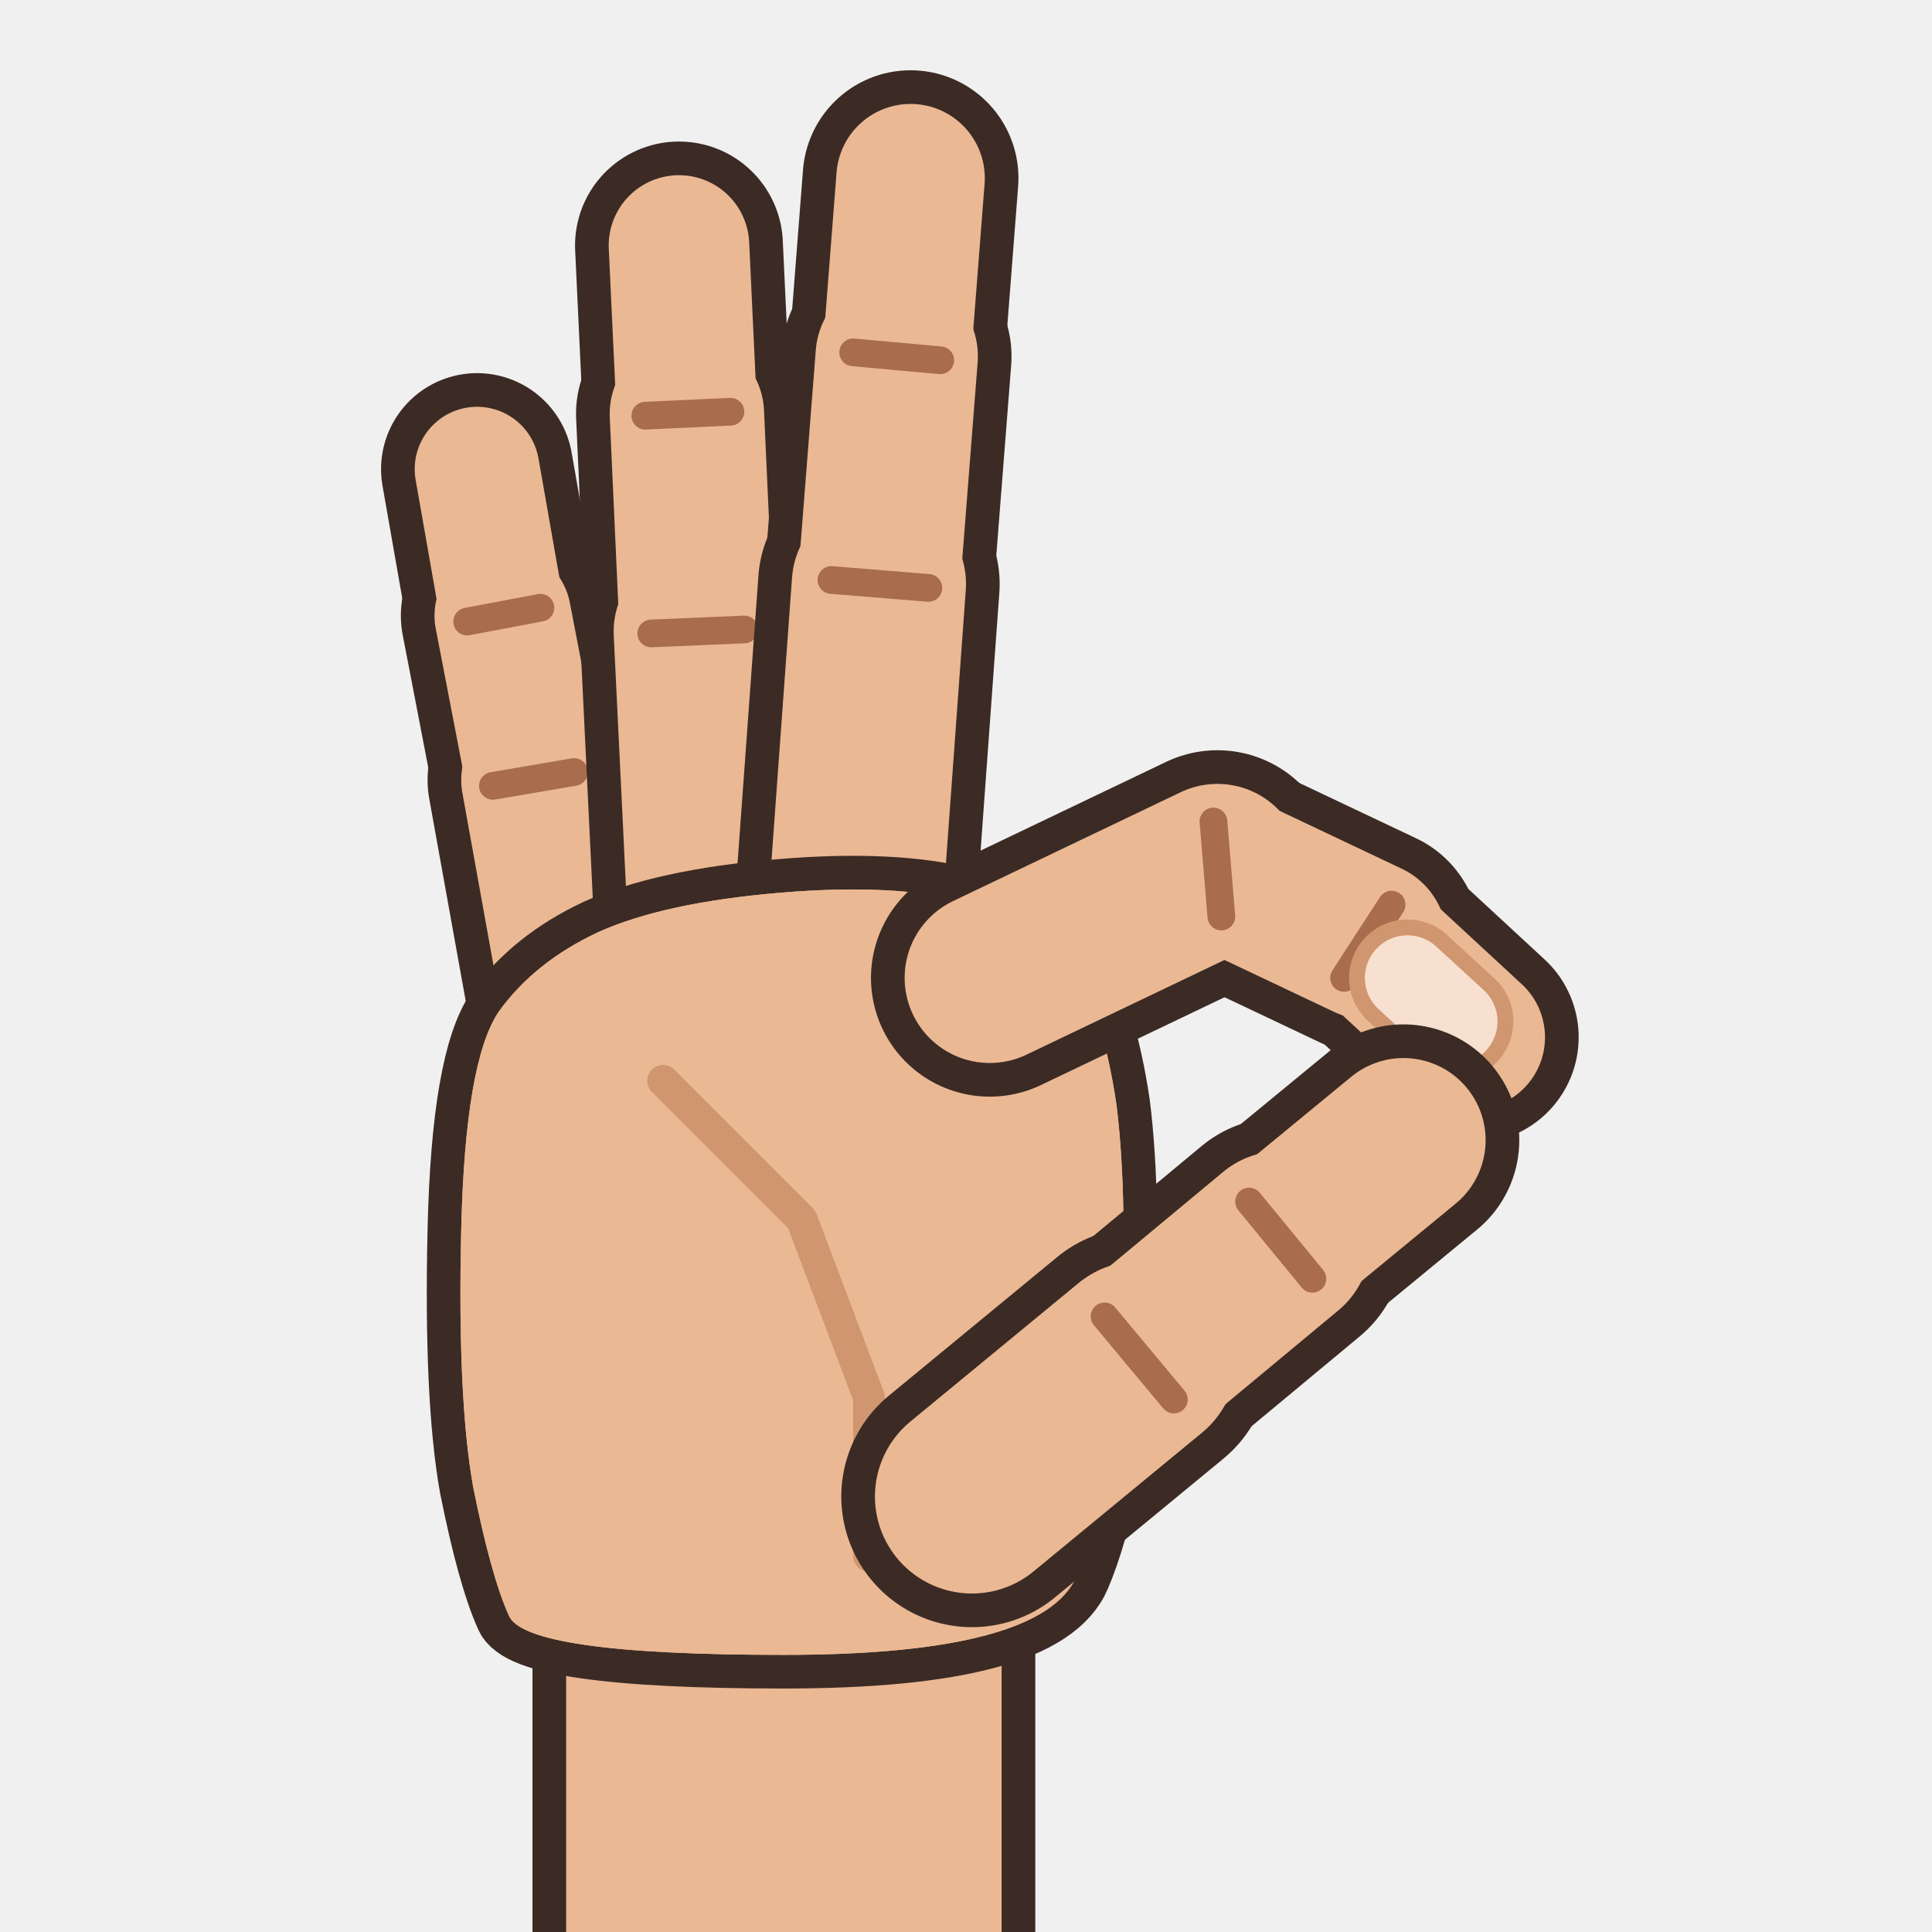
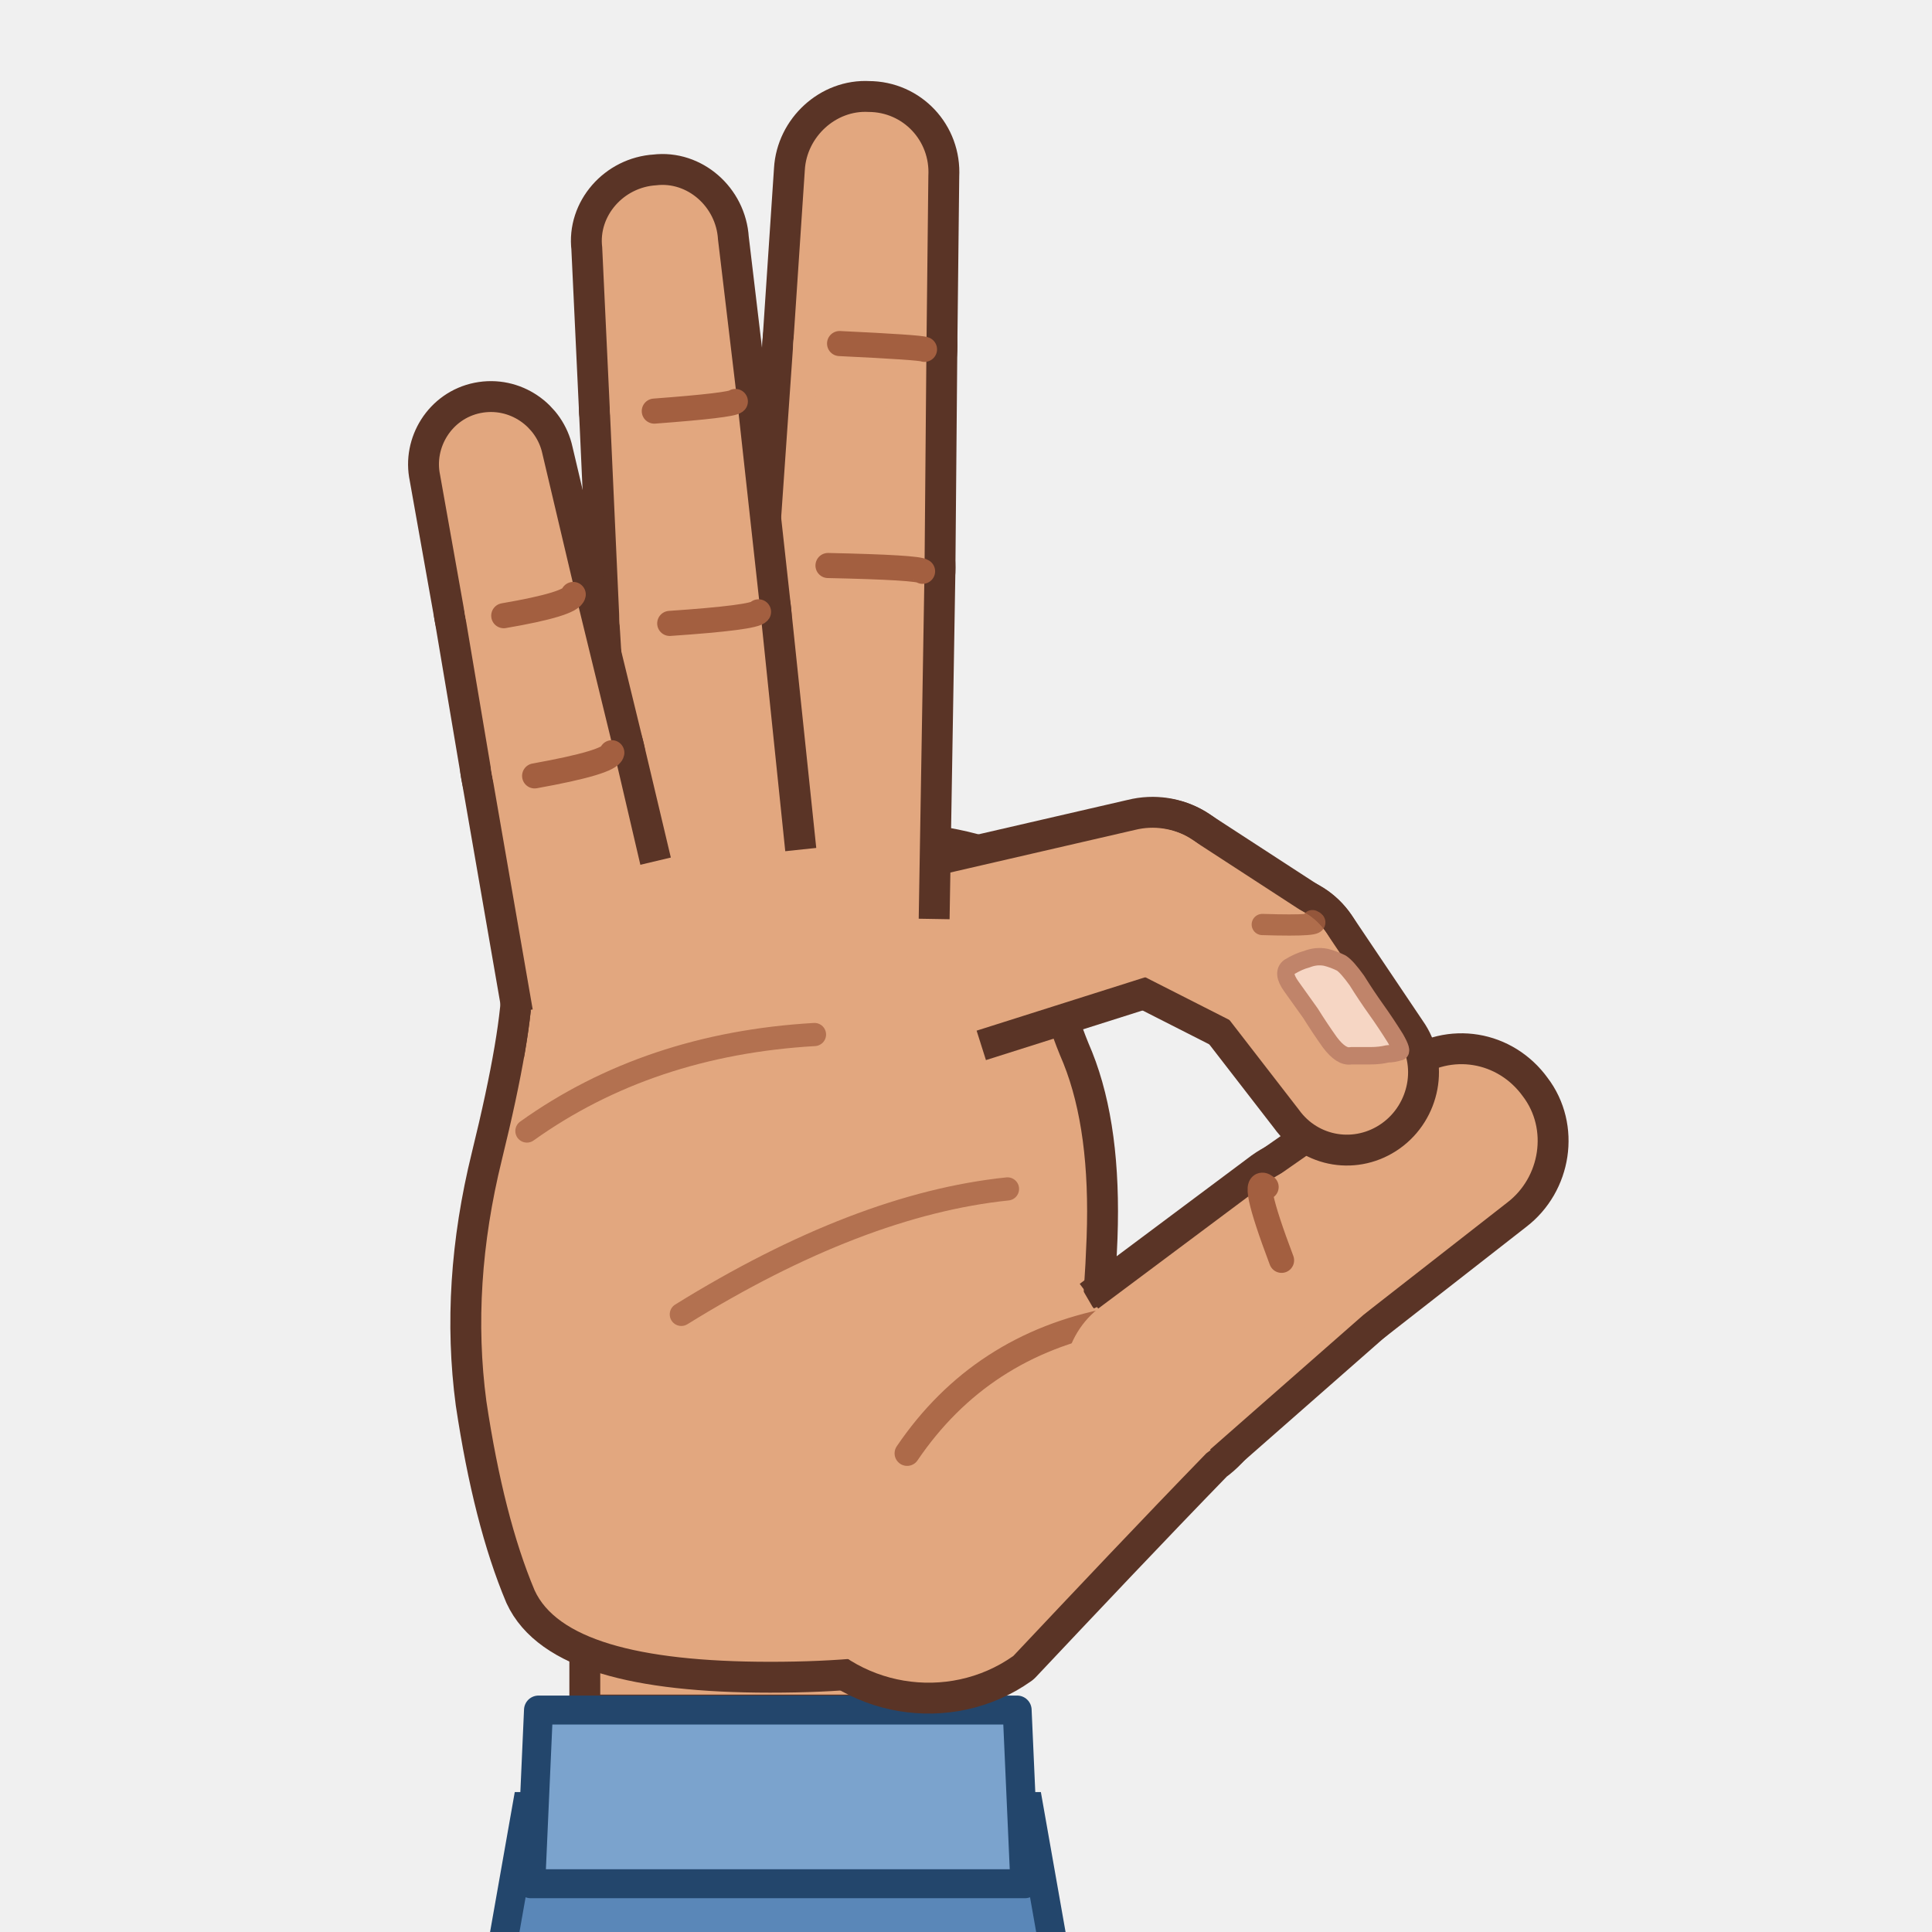
- <svg xmlns="http://www.w3.org/2000/svg" viewBox="-39.6 -84.6 97.6 97.6" role="img" aria-label="Configuração de mão de família">
+ <svg xmlns="http://www.w3.org/2000/svg" viewBox="-40.3 -84.6 100.1 100.1" role="img" aria-label="Configuração de mão de família">
  <defs>
    <marker id="familia-mao-tip" viewBox="0 0 10 10" refX="6" refY="5" markerWidth="3.6" markerHeight="3.6" orient="auto-start-reverse">
      <path d="M0 0L10 5L0 10Z" fill="#f26b2d" />
    </marker>
-     <path id="familia-mao-h0-palm" d="M-13.9 -3Q-13.1 -1 0 -1Q13.1 -1 14.8 -5Q16.5 -9 17 -16.5Q17.4 -24 16.8 -28.8Q16.1 -33.5 14.6 -35.8Q13.1 -38 9.4 -39Q5.7 -40 -0.2 -39.5Q-6.1 -39 -9.4 -37.5Q-12.6 -36 -14.4 -33.5Q-16.1 -31 -16.3 -22.5Q-16.5 -14 -15.7 -9.5Q-14.8 -5 -13.9 -3Z" />
-     <path id="familia-mao-h0-crease" d="M-6.1 -30L0.9 -23L4.3 -14L4.3 -6" />
-     <path id="familia-mao-h0-pinky-s0" d="M-10.4 -33L-12.6 -45.2" />
-     <path id="familia-mao-h0-pinky-s1" d="M-12.6 -45.2L-14.2 -53.5" />
-     <path id="familia-mao-h0-pinky-s2" d="M-14.2 -53.5L-15.5 -60.9" />
-     <path id="familia-mao-h0-pinky-c0" d="M-10.6 -45.6L-14.7 -44.9" />
-     <path id="familia-mao-h0-pinky-c1" d="M-12.3 -53.9L-16 -53.2" />
-     <path id="familia-mao-h0-ring-s0" d="M-3.6 -36.2L-4.4 -52.7" />
-     <path id="familia-mao-h0-ring-s1" d="M-4.4 -52.7L-4.9 -63.7" />
-     <path id="familia-mao-h0-ring-s2" d="M-4.9 -63.7L-5.3 -72.2" />
-     <path id="familia-mao-h0-ring-c0" d="M-2 -52.8L-6.7 -52.6" />
-     <path id="familia-mao-h0-ring-c1" d="M-2.7 -63.8L-7 -63.6" />
-     <path id="familia-mao-h0-middle-s0" d="M3.5 -37.2L4.8 -55.1" />
-     <path id="familia-mao-h0-middle-s1" d="M4.8 -55.1L5.7 -66.6" />
-     <path id="familia-mao-h0-middle-s2" d="M5.7 -66.6L6.4 -75.6" />
-     <path id="familia-mao-h0-middle-c0" d="M7.3 -54.9L2.4 -55.3" />
-     <path id="familia-mao-h0-middle-c1" d="M7.9 -66.4L3.5 -66.8" />
-     <path id="familia-mao-h0-index-s0" d="M10.4 -35.2L21.9 -40.7" />
-     <path id="familia-mao-h0-index-s1" d="M21.9 -40.7L29.5 -37.1" />
-     <path id="familia-mao-h0-index-s2" d="M29.5 -37.1L34.8 -32.2" />
-     <path id="familia-mao-h0-index-c0" d="M22.1 -38.3L21.7 -43.1" />
-     <path id="familia-mao-h0-index-c1" d="M28.3 -35.2L30.7 -38.9" />
-     <path id="familia-mao-h0-index-nail" d="M31.5 -35.2L33.9 -33" />
-     <path id="familia-mao-h0-thumb-s0" d="M9.5 -9L18 -16" />
-     <path id="familia-mao-h0-thumb-s1" d="M18 -16L25.1 -21.9" />
-     <path id="familia-mao-h0-thumb-s2" d="M25.1 -21.9L31.3 -27" />
-     <path id="familia-mao-h0-thumb-c0" d="M19.7 -13.9L16.2 -18.1" />
-     <path id="familia-mao-h0-thumb-c1" d="M26.7 -20L23.5 -23.9" />
+     <mask id="familia-mao-h0-root" maskUnits="userSpaceOnUse" x="-500" y="-500" width="1500" height="1500">
+       <rect x="-500" y="-500" width="1500" height="1500" fill="#fff" />
+       <use href="#familia-mao-h0-pinky-root" fill="#000" visibility="visible" />
+       <use href="#familia-mao-h0-ring-root" fill="#000" visibility="visible" />
+       <use href="#familia-mao-h0-middle-root" fill="#000" visibility="visible" />
+       <use href="#familia-mao-h0-index-root" fill="#000" visibility="visible" />
+     </mask>
+     <mask id="familia-mao-h0-out" maskUnits="userSpaceOnUse" x="-500" y="-500" width="1500" height="1500">
+       <rect x="-500" y="-500" width="1500" height="1500" fill="#fff" />
+       <use href="#familia-mao-h0-palm" fill="#000" />
+     </mask>
+     <path id="familia-mao-h0-palm" d="M-12.6-2.2q1.7 3.7 12.2 3.7q10.6 0 12.5-3.3q1.9-3.2 2.8-8.2q.9-5 1.1-10.5q.2-5.5-1.2-9q-1.5-3.5-1.5-6.2q0-2.7-2.1-3.7q-2.2-1-8.1-1.3q-6-.3-9.1 .3q-3 .6-4.9 2.1q-1.8 1.5-1.8 4.4q0 2.9-1.6 9.4q-1.6 6.5-.8 12.5q.9 6 2.5 9.8z" />
+     <path id="familia-mao-h0-lines" d="M-13-26q6.3-4.5 14.9-5m10 8q-7.7 .8-16.9 6.5" />
+     <path id="familia-mao-h0-thenar" d="M12.2 1.2c3.3-3.5 6.6-7 10-10.5c2.1-1.5 2.6-4.4 1.1-6.5c-1.5-2.1-4.4-2.6-6.5-1.2c-4.4 2-8.9 3.9-13.3 5.8c-3.4 2.4-4.3 7.1-1.9 10.6c2.4 3.4 7.2 4.2 10.6 1.8z" />
+     <path id="familia-mao-h0-web" d="M7.9-5l11.6-8.1l-1.6-1.8l-1.6-2l-1.4-2.4l-1.3-2.6l-1.3-2.9l-1.1-3.2l-1.1-3.4l-.9-3.8z" />
+     <path id="familia-mao-h0-thenar-inner" d="M17.3-16.2q-6.8 1.3-10.6 6.9" />
+     <path id="familia-mao-h0-pinky-s1" d="M-8.5-45.7l-2-8.2c-.3-1.5-1.9-2.6-3.4-2.2c-1.6 .3-2.6 1.8-2.3 3.4l1.4 8.3c.3 1.7 2 2.8 3.8 2.5c1.7-.4 2.9-2.1 2.5-3.8z" />
+     <path id="familia-mao-h0-pinky-s2" d="M-10.5-53.9l-1.7-7.2c-.3-1.4-1.7-2.4-3.2-2.1c-1.5 .3-2.4 1.8-2.1 3.2l1.3 7.3c.3 1.6 1.9 2.6 3.4 2.3c1.6-.4 2.6-1.9 2.3-3.5z" />
+     <path id="familia-mao-h0-pinky-i0" d="M-7.1-39.8l-1.4-5.9c-.4-1.8-2.1-2.9-3.8-2.5c-1.8 .3-2.9 2-2.5 3.8l2.1 12.1" />
+     <path id="familia-mao-h0-pinky-root" d="M-5.9-33.7l-2.8-12c-.3-1.7-1.9-2.7-3.6-2.4c-1.7 .4-2.7 2-2.4 3.6l2.2 12.2z" />
+     <path id="familia-mao-h0-pinky-f0" d="M-5.7-33.7l-2.8-12c-.4-1.8-2.1-2.9-3.8-2.5c-1.8 .3-2.9 2-2.5 3.8l2.1 12.1c.4 1.9 2.3 3.2 4.2 2.8c1.9-.4 3.2-2.3 2.8-4.2z" />
+     <path id="familia-mao-h0-pinky-ka" d="M-12.7-32.3l.9 1.7l1.5 1l1.8 .1l1.7-.8l1-1.6l.1-1.8" />
+     <path id="familia-mao-h0-pinky-c0" d="M-8.6-45.6q-.1 .5-4 1.2" />
+     <path id="familia-mao-h0-pinky-c1" d="M-10.6-53.8q-.1 .5-3.6 1.1" />
+     <path id="familia-mao-h0-ring-s1" d="M-.9-52.9l-1.2-10.9c-.2-1.8-1.8-3.2-3.6-3c-1.8 .1-3.1 1.7-3 3.5l.5 11c.2 2 1.9 3.5 4 3.3c2-.1 3.5-1.9 3.3-3.9z" />
+     <path id="familia-mao-h0-ring-s2" d="M-2.1-63.8l-1-8.4c-.1-1.7-1.6-3-3.2-2.8c-1.7 .1-3 1.6-2.8 3.2l.4 8.5c.2 1.8 1.7 3.2 3.5 3c1.8-.1 3.2-1.7 3.1-3.5z" />
+     <path id="familia-mao-h0-ring-i0" d="M.4-40.5l-1.3-12.4c-.2-2-1.9-3.5-3.9-3.3c-2 .1-3.5 1.9-3.4 3.9l.8 12.6" />
+     <path id="familia-mao-h0-ring-root" d="M.6-36.5l-1.7-16.4c-.1-1.9-1.8-3.3-3.7-3.2c-1.9 .2-3.4 1.8-3.2 3.8l.9 16.4z" />
+     <path id="familia-mao-h0-ring-f0" d="M.8-36.5l-1.7-16.4c-.2-2-1.9-3.5-3.9-3.3c-2 .1-3.5 1.9-3.4 3.9l1 16.4c.2 2.2 2.1 3.9 4.3 3.7c2.2-.2 3.8-2.1 3.7-4.3z" />
+     <path id="familia-mao-h0-ring-ka" d="M-7.2-35.9l.7 2l1.6 1.3l2 .4l2-.7l1.3-1.6l.4-2" />
+     <path id="familia-mao-h0-ring-c0" d="M-1-52.9q-.2 .3-4.6 .6" />
+     <path id="familia-mao-h0-ring-c1" d="M-2.2-63.8q-.2 .2-4.2 .5" />
+     <path id="familia-mao-h0-middle-s1" d="M7.6-55l.1-11.5c.1-1.9-1.4-3.5-3.3-3.6c-1.9-.1-3.5 1.4-3.6 3.3l-.8 11.5c-.1 2.1 1.5 3.9 3.6 3.9c2.1 .1 3.9-1.5 4-3.6z" />
+     <path id="familia-mao-h0-middle-s2" d="M7.7-66.5l.1-9c.1-1.8-1.3-3.3-3.1-3.3c-1.7-.1-3.2 1.3-3.3 3l-.6 9c-.1 1.9 1.4 3.5 3.3 3.6c1.9 .1 3.5-1.4 3.6-3.3z" />
+     <path id="familia-mao-h0-middle-i0" d="M7.3-37l.3-18c.1-2.1-1.6-3.9-3.7-4c-2.1-.1-3.8 1.6-3.9 3.7l-.9 14.8" />
+     <path id="familia-mao-h0-middle-root" d="M7.1-37l.4-18c0-2.1-1.5-3.8-3.6-3.8c-2-.1-3.7 1.5-3.8 3.5l-1.1 17.9z" />
+     <path id="familia-mao-h0-middle-f0" d="M7.3-37l.3-18c.1-2.1-1.6-3.9-3.7-4c-2.1-.1-3.8 1.6-3.9 3.7l-1.1 17.9c-.1 2.3 1.7 4.3 4 4.4c2.3 .1 4.3-1.7 4.4-4z" />
+     <path id="familia-mao-h0-middle-ka" d="M-1.1-37.4l.4 2.2l1.5 1.6l2.1 .6l2.1-.5l1.6-1.5l.7-2" />
+     <path id="familia-mao-h0-middle-c0" d="M7.5-55q-.2-.2-4.9-.3" />
+     <path id="familia-mao-h0-middle-c1" d="M7.6-66.5q-.2-.1-4.4-.3" />
+     <path id="familia-mao-h0-index-s1" d="M17.6-34.7l6.3 3.2c1.6 1 3.7 .4 4.6-1.2c1-1.6 .4-3.7-1.2-4.6l-6-3.9c-1.7-1-4-.4-5.1 1.4c-1 1.7-.4 4 1.4 5.1z" />
+     <path id="familia-mao-h0-index-s2" d="M22.9-32.4l4.1 5.3c1 1.4 2.9 1.7 4.3 .7c1.4-1 1.8-3 .8-4.4l-3.7-5.5c-1.1-1.6-3.2-1.9-4.7-.8c-1.5 1.1-1.9 3.2-.8 4.7z" />
+     <path id="familia-mao-h0-index-i0" d="M10.3-31.2l10.1-3.2c2-.5 3.2-2.6 2.7-4.5c-.6-2-2.6-3.2-4.6-2.7l-10.4 2.4" />
+     <path id="familia-mao-h0-index-root" d="M10.2-31.4l10.2-3.1c1.9-.5 3-2.5 2.5-4.4c-.5-1.9-2.5-3-4.4-2.5l-10.3 2.4z" />
+     <path id="familia-mao-h0-index-f0" d="M10.3-31.2l10.1-3.2c2-.5 3.2-2.6 2.7-4.5c-.6-2-2.6-3.2-4.6-2.7l-10.4 2.4c-2.2 .6-3.5 2.9-2.9 5.1c.6 2.2 2.9 3.4 5.1 2.9z" />
+     <path id="familia-mao-h0-index-ka" d="M8.1-39.2l-1.8 1.1l-1.1 1.8l0 2.2l1.1 1.8l1.8 1.1l2.2 0" />
+     <path id="familia-mao-h0-index-w1" d="M27.7-36.9q.7 .3-2.6 .2" />
+     <path id="familia-mao-h0-index-nail" d="M29.2-34.7q.3 .2 .8 .9q.5 .8 1 1.5q.5 .7 1 1.5q.4 .7 .2 .7q-.3 .1-.6 .1q-.4 .1-.9 .1q-.4 0-1 0q-.5 .1-1.1-.7q-.5-.7-1-1.5q-.5-.7-1-1.4q-.5-.7-.1-1q.5-.3 .9-.4q.5-.2 1-.1q.4 .1 .8 .3z" />
+     <path id="familia-mao-h0-thumb-s1" d="M22.4-9.5l8.2-7.2c1.9-1.5 2.1-4.1 .7-6c-1.5-1.8-4.1-2.1-6-.6l-8.7 6.5c-2 1.6-2.4 4.6-.7 6.6c1.6 2 4.5 2.3 6.5 .7z" />
+     <path id="familia-mao-h0-thumb-s2" d="M30.5-16.6l7.3-5.7c1.7-1.3 2.1-3.8 .8-5.5c-1.3-1.8-3.7-2.2-5.5-.9l-7.6 5.3c-1.9 1.4-2.3 4-.9 5.9c1.4 1.9 4 2.3 5.9 .9z" />
+     <path id="familia-mao-h0-thumb-i1" d="M22.4-9.5l8.2-7.2c1.9-1.5 2.1-4.1 .7-6c-1.5-1.8-4.1-2.1-6-.6l-8.7 6.5" />
+     <path id="familia-mao-h0-thumb-c1" d="M26.1-19.3q-1.7-4.5-.8-3.8" />
  </defs>
-   <path d="M0 -2V97.6" stroke="#3b2b24" stroke-width="25.4" stroke-linecap="round" />
-   <path d="M0 -2V97.6" stroke="#ebb894" stroke-width="22" stroke-linecap="round" />
+   <path d="M-13.0 9L-14.5 17.5H14.5L13.0 9Z" fill="#5a87b8" stroke="#23466c" stroke-width="1.5" />
+   <path d="M-10.0 4V-2H10.0V4Z" fill="#e2a77f" stroke="#5a3426" stroke-width="1.6" stroke-linejoin="round" />
+   <path d="M-12.4 4H12.4L12.8 13H-12.8Z" fill="#7ba3cd" stroke="#23466c" stroke-width="1.5" stroke-linejoin="round" />
  <g fill="none" stroke-linecap="round" stroke-linejoin="round">
-     <use href="#familia-mao-h0-pinky-s0" stroke="#3b2b24" stroke-width="10.8" visibility="visible" />
-     <use href="#familia-mao-h0-pinky-s1" stroke="#3b2b24" stroke-width="10.3" visibility="visible" />
-     <use href="#familia-mao-h0-pinky-s2" stroke="#3b2b24" stroke-width="9.7" visibility="visible" />
-     <use href="#familia-mao-h0-pinky-s0" stroke="#ebb894" stroke-width="7.4" visibility="visible" />
-     <use href="#familia-mao-h0-pinky-s1" stroke="#ebb894" stroke-width="6.9" visibility="visible" />
-     <use href="#familia-mao-h0-pinky-s2" stroke="#ebb894" stroke-width="6.3" visibility="visible" />
-     <use href="#familia-mao-h0-pinky-c0" stroke="#a96c4c" stroke-width="1.4" visibility="visible" />
-     <use href="#familia-mao-h0-pinky-c1" stroke="#a96c4c" stroke-width="1.4" visibility="visible" />
-     <use href="#familia-mao-h0-ring-s0" stroke="#3b2b24" stroke-width="11.8" visibility="visible" />
-     <use href="#familia-mao-h0-ring-s1" stroke="#3b2b24" stroke-width="11.2" visibility="visible" />
-     <use href="#familia-mao-h0-ring-s2" stroke="#3b2b24" stroke-width="10.5" visibility="visible" />
-     <use href="#familia-mao-h0-ring-s0" stroke="#ebb894" stroke-width="8.4" visibility="visible" />
-     <use href="#familia-mao-h0-ring-s1" stroke="#ebb894" stroke-width="7.8" visibility="visible" />
-     <use href="#familia-mao-h0-ring-s2" stroke="#ebb894" stroke-width="7.1" visibility="visible" />
-     <use href="#familia-mao-h0-ring-c0" stroke="#a96c4c" stroke-width="1.4" visibility="visible" />
-     <use href="#familia-mao-h0-ring-c1" stroke="#a96c4c" stroke-width="1.4" visibility="visible" />
-     <use href="#familia-mao-h0-middle-s0" stroke="#3b2b24" stroke-width="12.2" visibility="visible" />
-     <use href="#familia-mao-h0-middle-s1" stroke="#3b2b24" stroke-width="11.6" visibility="visible" />
-     <use href="#familia-mao-h0-middle-s2" stroke="#3b2b24" stroke-width="10.9" visibility="visible" />
-     <use href="#familia-mao-h0-middle-s0" stroke="#ebb894" stroke-width="8.8" visibility="visible" />
-     <use href="#familia-mao-h0-middle-s1" stroke="#ebb894" stroke-width="8.2" visibility="visible" />
-     <use href="#familia-mao-h0-middle-s2" stroke="#ebb894" stroke-width="7.5" visibility="visible" />
-     <use href="#familia-mao-h0-middle-c0" stroke="#a96c4c" stroke-width="1.4" visibility="visible" />
-     <use href="#familia-mao-h0-middle-c1" stroke="#a96c4c" stroke-width="1.4" visibility="visible" />
-     <use href="#familia-mao-h0-palm" fill="#ebb894" stroke="#3b2b24" stroke-width="3.4" paint-order="stroke" />
-     <use href="#familia-mao-h0-palm" fill="#ebb894" />
-     <use href="#familia-mao-h0-crease" stroke="#cf9670" stroke-width="1.6" visibility="visible" />
-     <use href="#familia-mao-h0-index-s0" stroke="#3b2b24" stroke-width="12" visibility="visible" />
-     <use href="#familia-mao-h0-index-s1" stroke="#3b2b24" stroke-width="11.4" visibility="visible" />
-     <use href="#familia-mao-h0-index-s2" stroke="#3b2b24" stroke-width="10.7" visibility="visible" />
-     <use href="#familia-mao-h0-index-s0" stroke="#ebb894" stroke-width="8.6" visibility="visible" />
-     <use href="#familia-mao-h0-index-s1" stroke="#ebb894" stroke-width="8" visibility="visible" />
-     <use href="#familia-mao-h0-index-s2" stroke="#ebb894" stroke-width="7.3" visibility="visible" />
-     <use href="#familia-mao-h0-index-c0" stroke="#a96c4c" stroke-width="1.4" visibility="visible" />
-     <use href="#familia-mao-h0-index-c1" stroke="#a96c4c" stroke-width="1.4" visibility="visible" />
-     <use href="#familia-mao-h0-index-nail" stroke="#cf9670" stroke-width="5.9" visibility="visible" />
-     <use href="#familia-mao-h0-index-nail" stroke="#f7e0d0" stroke-width="4.3" visibility="visible" />
-     <use href="#familia-mao-h0-thumb-s0" stroke="#3b2b24" stroke-width="13.2" visibility="visible" />
-     <use href="#familia-mao-h0-thumb-s1" stroke="#3b2b24" stroke-width="12.5" visibility="visible" />
-     <use href="#familia-mao-h0-thumb-s2" stroke="#3b2b24" stroke-width="11.7" visibility="visible" />
-     <use href="#familia-mao-h0-thumb-s0" stroke="#ebb894" stroke-width="9.8" visibility="visible" />
-     <use href="#familia-mao-h0-thumb-s1" stroke="#ebb894" stroke-width="9.1" visibility="visible" />
-     <use href="#familia-mao-h0-thumb-s2" stroke="#ebb894" stroke-width="8.3" visibility="visible" />
-     <use href="#familia-mao-h0-thumb-c0" stroke="#a96c4c" stroke-width="1.4" visibility="visible" />
-     <use href="#familia-mao-h0-thumb-c1" stroke="#a96c4c" stroke-width="1.4" visibility="visible" />
+     <use href="#familia-mao-h0-web" stroke="#5a3426" stroke-width="3.2" visibility="visible" />
+     <use href="#familia-mao-h0-thenar" stroke="#5a3426" stroke-width="3.2" visibility="visible" />
+     <use href="#familia-mao-h0-palm" fill="none" stroke="#5a3426" stroke-width="3.2" mask="url(#familia-mao-h0-root)" />
+     <use href="#familia-mao-h0-palm" fill="#e2a77f" />
+     <use href="#familia-mao-h0-web" fill="#e2a77f" visibility="visible" />
+     <use href="#familia-mao-h0-lines" stroke="#a35f40" stroke-width="1.2" opacity=".75" visibility="visible" />
+     <use href="#familia-mao-h0-thenar" fill="#e2a77f" visibility="visible" />
+     <use href="#familia-mao-h0-thenar-inner" stroke="#a35f40" stroke-width="1.3" opacity=".85" visibility="visible" />
+     <use href="#familia-mao-h0-thumb-i1" stroke="#5a3426" stroke-width="3.2" stroke-linecap="butt" visibility="visible" />
+     <use href="#familia-mao-h0-thumb-s2" stroke="#5a3426" stroke-width="3.2" visibility="visible" />
+     <use href="#familia-mao-h0-thumb-s1" fill="#e2a77f" visibility="visible" />
+     <use href="#familia-mao-h0-thumb-s2" fill="#e2a77f" visibility="visible" />
+     <use href="#familia-mao-h0-thumb-c1" stroke="#a35f40" stroke-width="1.3" visibility="visible" />
+     <use href="#familia-mao-h0-index-i0" stroke="#5a3426" stroke-width="3.2" stroke-linecap="butt" visibility="visible" />
+     <use href="#familia-mao-h0-index-ka" stroke="#5a3426" stroke-width="3.2" stroke-linecap="butt" mask="url(#familia-mao-h0-out)" visibility="visible" />
+     <use href="#familia-mao-h0-index-s1" stroke="#5a3426" stroke-width="3.2" visibility="visible" />
+     <use href="#familia-mao-h0-index-s2" stroke="#5a3426" stroke-width="3.2" visibility="visible" />
+     <use href="#familia-mao-h0-index-f0" fill="#e2a77f" visibility="visible" />
+     <use href="#familia-mao-h0-index-s1" fill="#e2a77f" visibility="visible" />
+     <use href="#familia-mao-h0-index-s2" fill="#e2a77f" visibility="visible" />
+     <use href="#familia-mao-h0-index-w1" stroke="#a35f40" stroke-width="1.1" opacity=".8" visibility="visible" />
+     <use href="#familia-mao-h0-index-nail" fill="#f6d6c4" stroke="#c0846a" stroke-width=".9" visibility="visible" />
+     <use href="#familia-mao-h0-middle-i0" stroke="#5a3426" stroke-width="3.2" stroke-linecap="butt" visibility="visible" />
+     <use href="#familia-mao-h0-middle-ka" stroke="#5a3426" stroke-width="3.2" stroke-linecap="butt" mask="url(#familia-mao-h0-out)" visibility="visible" />
+     <use href="#familia-mao-h0-middle-s1" stroke="#5a3426" stroke-width="3.2" visibility="visible" />
+     <use href="#familia-mao-h0-middle-s2" stroke="#5a3426" stroke-width="3.2" visibility="visible" />
+     <use href="#familia-mao-h0-middle-f0" fill="#e2a77f" visibility="visible" />
+     <use href="#familia-mao-h0-middle-s1" fill="#e2a77f" visibility="visible" />
+     <use href="#familia-mao-h0-middle-s2" fill="#e2a77f" visibility="visible" />
+     <use href="#familia-mao-h0-middle-c0" stroke="#a35f40" stroke-width="1.3" visibility="visible" />
+     <use href="#familia-mao-h0-middle-c1" stroke="#a35f40" stroke-width="1.3" visibility="visible" />
+     <use href="#familia-mao-h0-ring-i0" stroke="#5a3426" stroke-width="3.2" stroke-linecap="butt" visibility="visible" />
+     <use href="#familia-mao-h0-ring-ka" stroke="#5a3426" stroke-width="3.2" stroke-linecap="butt" mask="url(#familia-mao-h0-out)" visibility="visible" />
+     <use href="#familia-mao-h0-ring-s1" stroke="#5a3426" stroke-width="3.2" visibility="visible" />
+     <use href="#familia-mao-h0-ring-s2" stroke="#5a3426" stroke-width="3.2" visibility="visible" />
+     <use href="#familia-mao-h0-ring-f0" fill="#e2a77f" visibility="visible" />
+     <use href="#familia-mao-h0-ring-s1" fill="#e2a77f" visibility="visible" />
+     <use href="#familia-mao-h0-ring-s2" fill="#e2a77f" visibility="visible" />
+     <use href="#familia-mao-h0-ring-c0" stroke="#a35f40" stroke-width="1.3" visibility="visible" />
+     <use href="#familia-mao-h0-ring-c1" stroke="#a35f40" stroke-width="1.3" visibility="visible" />
+     <use href="#familia-mao-h0-pinky-i0" stroke="#5a3426" stroke-width="3.2" stroke-linecap="butt" visibility="visible" />
+     <use href="#familia-mao-h0-pinky-ka" stroke="#5a3426" stroke-width="3.2" stroke-linecap="butt" mask="url(#familia-mao-h0-out)" visibility="visible" />
+     <use href="#familia-mao-h0-pinky-s1" stroke="#5a3426" stroke-width="3.2" visibility="visible" />
+     <use href="#familia-mao-h0-pinky-s2" stroke="#5a3426" stroke-width="3.2" visibility="visible" />
+     <use href="#familia-mao-h0-pinky-f0" fill="#e2a77f" visibility="visible" />
+     <use href="#familia-mao-h0-pinky-s1" fill="#e2a77f" visibility="visible" />
+     <use href="#familia-mao-h0-pinky-s2" fill="#e2a77f" visibility="visible" />
+     <use href="#familia-mao-h0-pinky-c0" stroke="#a35f40" stroke-width="1.3" visibility="visible" />
+     <use href="#familia-mao-h0-pinky-c1" stroke="#a35f40" stroke-width="1.3" visibility="visible" />
  </g>
  <g opacity=".95" />
</svg>
